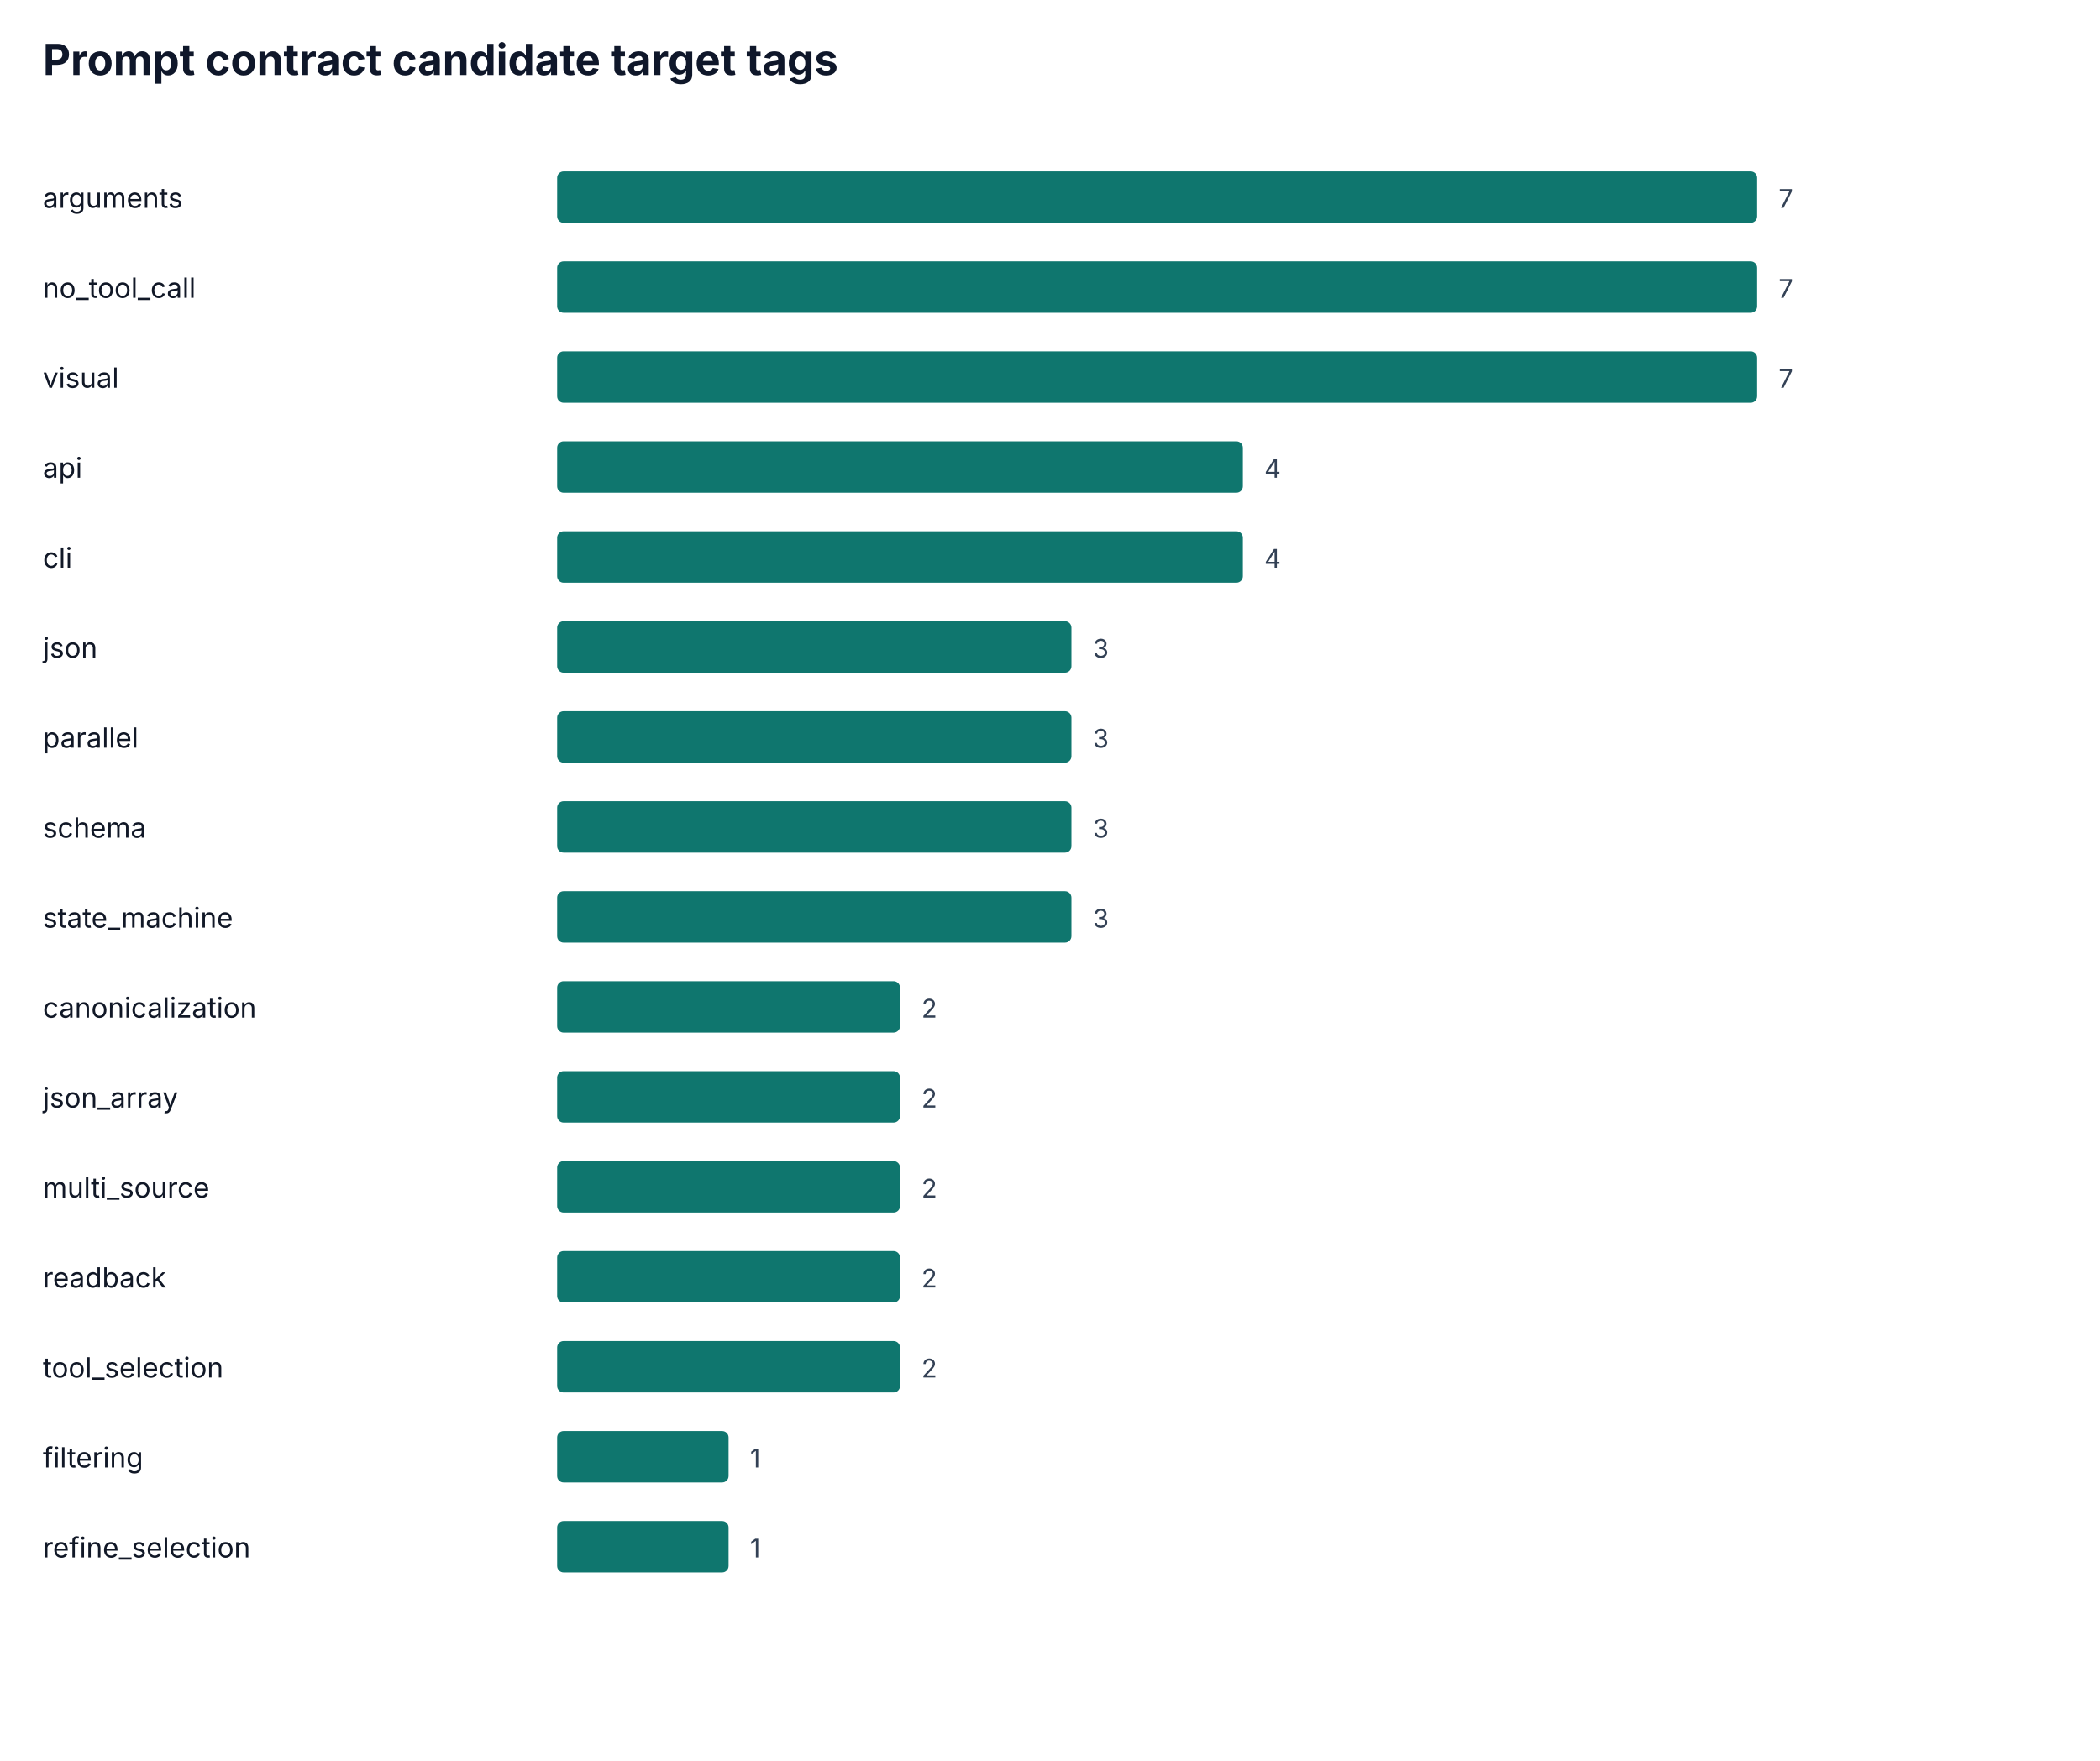
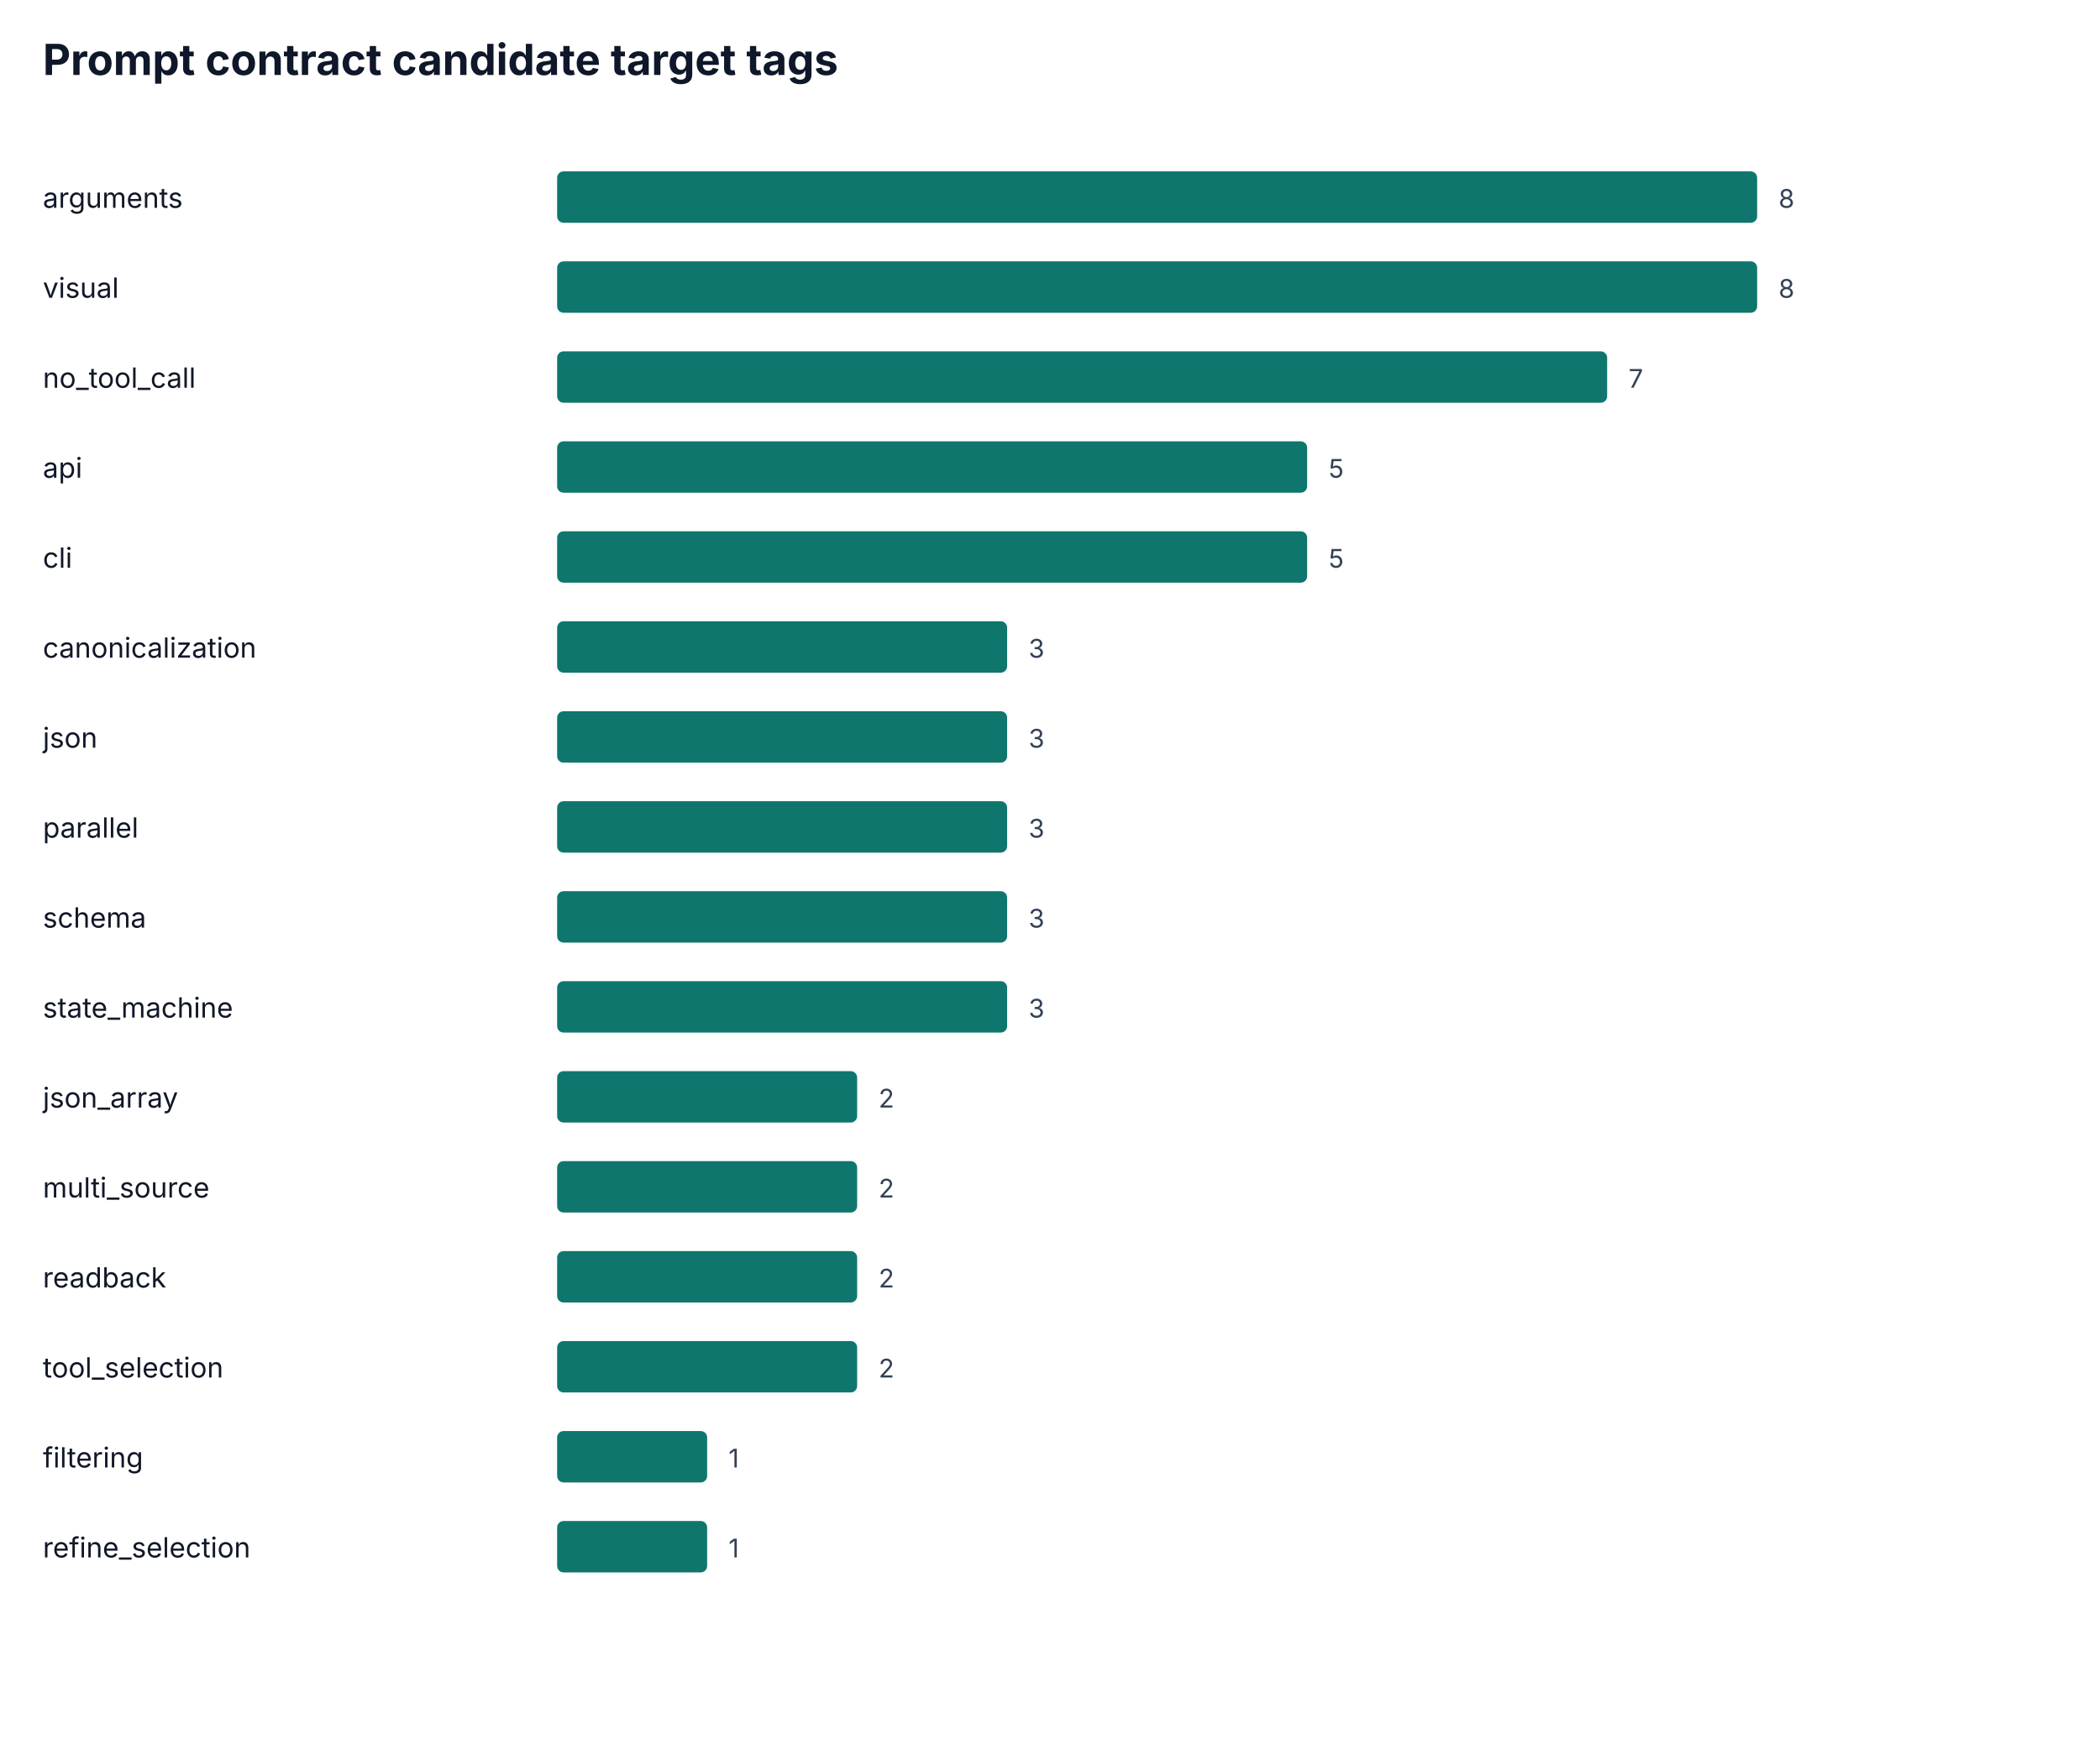
<svg xmlns="http://www.w3.org/2000/svg" width="980" height="822" viewBox="0 0 980 822">
  <rect width="100%" height="100%" fill="#FFFFFF" />
  <text x="20" y="35" font-size="20" font-family="Inter, Arial, sans-serif" font-weight="700" fill="#0F172A">Prompt contract candidate target tags</text>
  <style>text{font-family:Inter,Arial,sans-serif}</style>
  <text x="20" y="97" font-size="13" fill="#111827">arguments</text>
  <rect x="260" y="80" width="560.0" height="24" rx="3" fill="#0F766E" />
-   <text x="830.0" y="97" font-size="12" fill="#334155">7</text>
-   <text x="20" y="139" font-size="13" fill="#111827">no_tool_call</text>
+   <text x="830.0" y="97" font-size="12" fill="#334155">8</text>
+   <text x="20" y="139" font-size="13" fill="#111827">visual</text>
  <rect x="260" y="122" width="560.0" height="24" rx="3" fill="#0F766E" />
-   <text x="830.0" y="139" font-size="12" fill="#334155">7</text>
-   <text x="20" y="181" font-size="13" fill="#111827">visual</text>
-   <rect x="260" y="164" width="560.0" height="24" rx="3" fill="#0F766E" />
-   <text x="830.0" y="181" font-size="12" fill="#334155">7</text>
+   <text x="830.0" y="139" font-size="12" fill="#334155">8</text>
+   <text x="20" y="181" font-size="13" fill="#111827">no_tool_call</text>
+   <rect x="260" y="164" width="490.0" height="24" rx="3" fill="#0F766E" />
+   <text x="760.0" y="181" font-size="12" fill="#334155">7</text>
  <text x="20" y="223" font-size="13" fill="#111827">api</text>
-   <rect x="260" y="206" width="320.0" height="24" rx="3" fill="#0F766E" />
-   <text x="590.0" y="223" font-size="12" fill="#334155">4</text>
+   <rect x="260" y="206" width="350.0" height="24" rx="3" fill="#0F766E" />
+   <text x="620.0" y="223" font-size="12" fill="#334155">5</text>
  <text x="20" y="265" font-size="13" fill="#111827">cli</text>
-   <rect x="260" y="248" width="320.0" height="24" rx="3" fill="#0F766E" />
-   <text x="590.0" y="265" font-size="12" fill="#334155">4</text>
-   <text x="20" y="307" font-size="13" fill="#111827">json</text>
-   <rect x="260" y="290" width="240.0" height="24" rx="3" fill="#0F766E" />
-   <text x="510.0" y="307" font-size="12" fill="#334155">3</text>
-   <text x="20" y="349" font-size="13" fill="#111827">parallel</text>
-   <rect x="260" y="332" width="240.0" height="24" rx="3" fill="#0F766E" />
-   <text x="510.0" y="349" font-size="12" fill="#334155">3</text>
-   <text x="20" y="391" font-size="13" fill="#111827">schema</text>
-   <rect x="260" y="374" width="240.0" height="24" rx="3" fill="#0F766E" />
-   <text x="510.0" y="391" font-size="12" fill="#334155">3</text>
-   <text x="20" y="433" font-size="13" fill="#111827">state_machine</text>
-   <rect x="260" y="416" width="240.0" height="24" rx="3" fill="#0F766E" />
-   <text x="510.0" y="433" font-size="12" fill="#334155">3</text>
-   <text x="20" y="475" font-size="13" fill="#111827">canonicalization</text>
-   <rect x="260" y="458" width="160.0" height="24" rx="3" fill="#0F766E" />
-   <text x="430.0" y="475" font-size="12" fill="#334155">2</text>
+   <rect x="260" y="248" width="350.0" height="24" rx="3" fill="#0F766E" />
+   <text x="620.0" y="265" font-size="12" fill="#334155">5</text>
+   <text x="20" y="307" font-size="13" fill="#111827">canonicalization</text>
+   <rect x="260" y="290" width="210.0" height="24" rx="3" fill="#0F766E" />
+   <text x="480.0" y="307" font-size="12" fill="#334155">3</text>
+   <text x="20" y="349" font-size="13" fill="#111827">json</text>
+   <rect x="260" y="332" width="210.0" height="24" rx="3" fill="#0F766E" />
+   <text x="480.0" y="349" font-size="12" fill="#334155">3</text>
+   <text x="20" y="391" font-size="13" fill="#111827">parallel</text>
+   <rect x="260" y="374" width="210.0" height="24" rx="3" fill="#0F766E" />
+   <text x="480.0" y="391" font-size="12" fill="#334155">3</text>
+   <text x="20" y="433" font-size="13" fill="#111827">schema</text>
+   <rect x="260" y="416" width="210.0" height="24" rx="3" fill="#0F766E" />
+   <text x="480.0" y="433" font-size="12" fill="#334155">3</text>
+   <text x="20" y="475" font-size="13" fill="#111827">state_machine</text>
+   <rect x="260" y="458" width="210.0" height="24" rx="3" fill="#0F766E" />
+   <text x="480.0" y="475" font-size="12" fill="#334155">3</text>
  <text x="20" y="517" font-size="13" fill="#111827">json_array</text>
-   <rect x="260" y="500" width="160.0" height="24" rx="3" fill="#0F766E" />
-   <text x="430.0" y="517" font-size="12" fill="#334155">2</text>
+   <rect x="260" y="500" width="140.0" height="24" rx="3" fill="#0F766E" />
+   <text x="410.0" y="517" font-size="12" fill="#334155">2</text>
  <text x="20" y="559" font-size="13" fill="#111827">multi_source</text>
-   <rect x="260" y="542" width="160.0" height="24" rx="3" fill="#0F766E" />
-   <text x="430.0" y="559" font-size="12" fill="#334155">2</text>
+   <rect x="260" y="542" width="140.0" height="24" rx="3" fill="#0F766E" />
+   <text x="410.0" y="559" font-size="12" fill="#334155">2</text>
  <text x="20" y="601" font-size="13" fill="#111827">readback</text>
-   <rect x="260" y="584" width="160.0" height="24" rx="3" fill="#0F766E" />
-   <text x="430.0" y="601" font-size="12" fill="#334155">2</text>
+   <rect x="260" y="584" width="140.0" height="24" rx="3" fill="#0F766E" />
+   <text x="410.0" y="601" font-size="12" fill="#334155">2</text>
  <text x="20" y="643" font-size="13" fill="#111827">tool_selection</text>
-   <rect x="260" y="626" width="160.0" height="24" rx="3" fill="#0F766E" />
-   <text x="430.0" y="643" font-size="12" fill="#334155">2</text>
+   <rect x="260" y="626" width="140.0" height="24" rx="3" fill="#0F766E" />
+   <text x="410.0" y="643" font-size="12" fill="#334155">2</text>
  <text x="20" y="685" font-size="13" fill="#111827">filtering</text>
-   <rect x="260" y="668" width="80.0" height="24" rx="3" fill="#0F766E" />
-   <text x="350.0" y="685" font-size="12" fill="#334155">1</text>
+   <rect x="260" y="668" width="70.0" height="24" rx="3" fill="#0F766E" />
+   <text x="340.0" y="685" font-size="12" fill="#334155">1</text>
  <text x="20" y="727" font-size="13" fill="#111827">refine_selection</text>
-   <rect x="260" y="710" width="80.0" height="24" rx="3" fill="#0F766E" />
-   <text x="350.0" y="727" font-size="12" fill="#334155">1</text>
+   <rect x="260" y="710" width="70.0" height="24" rx="3" fill="#0F766E" />
+   <text x="340.0" y="727" font-size="12" fill="#334155">1</text>
</svg>
